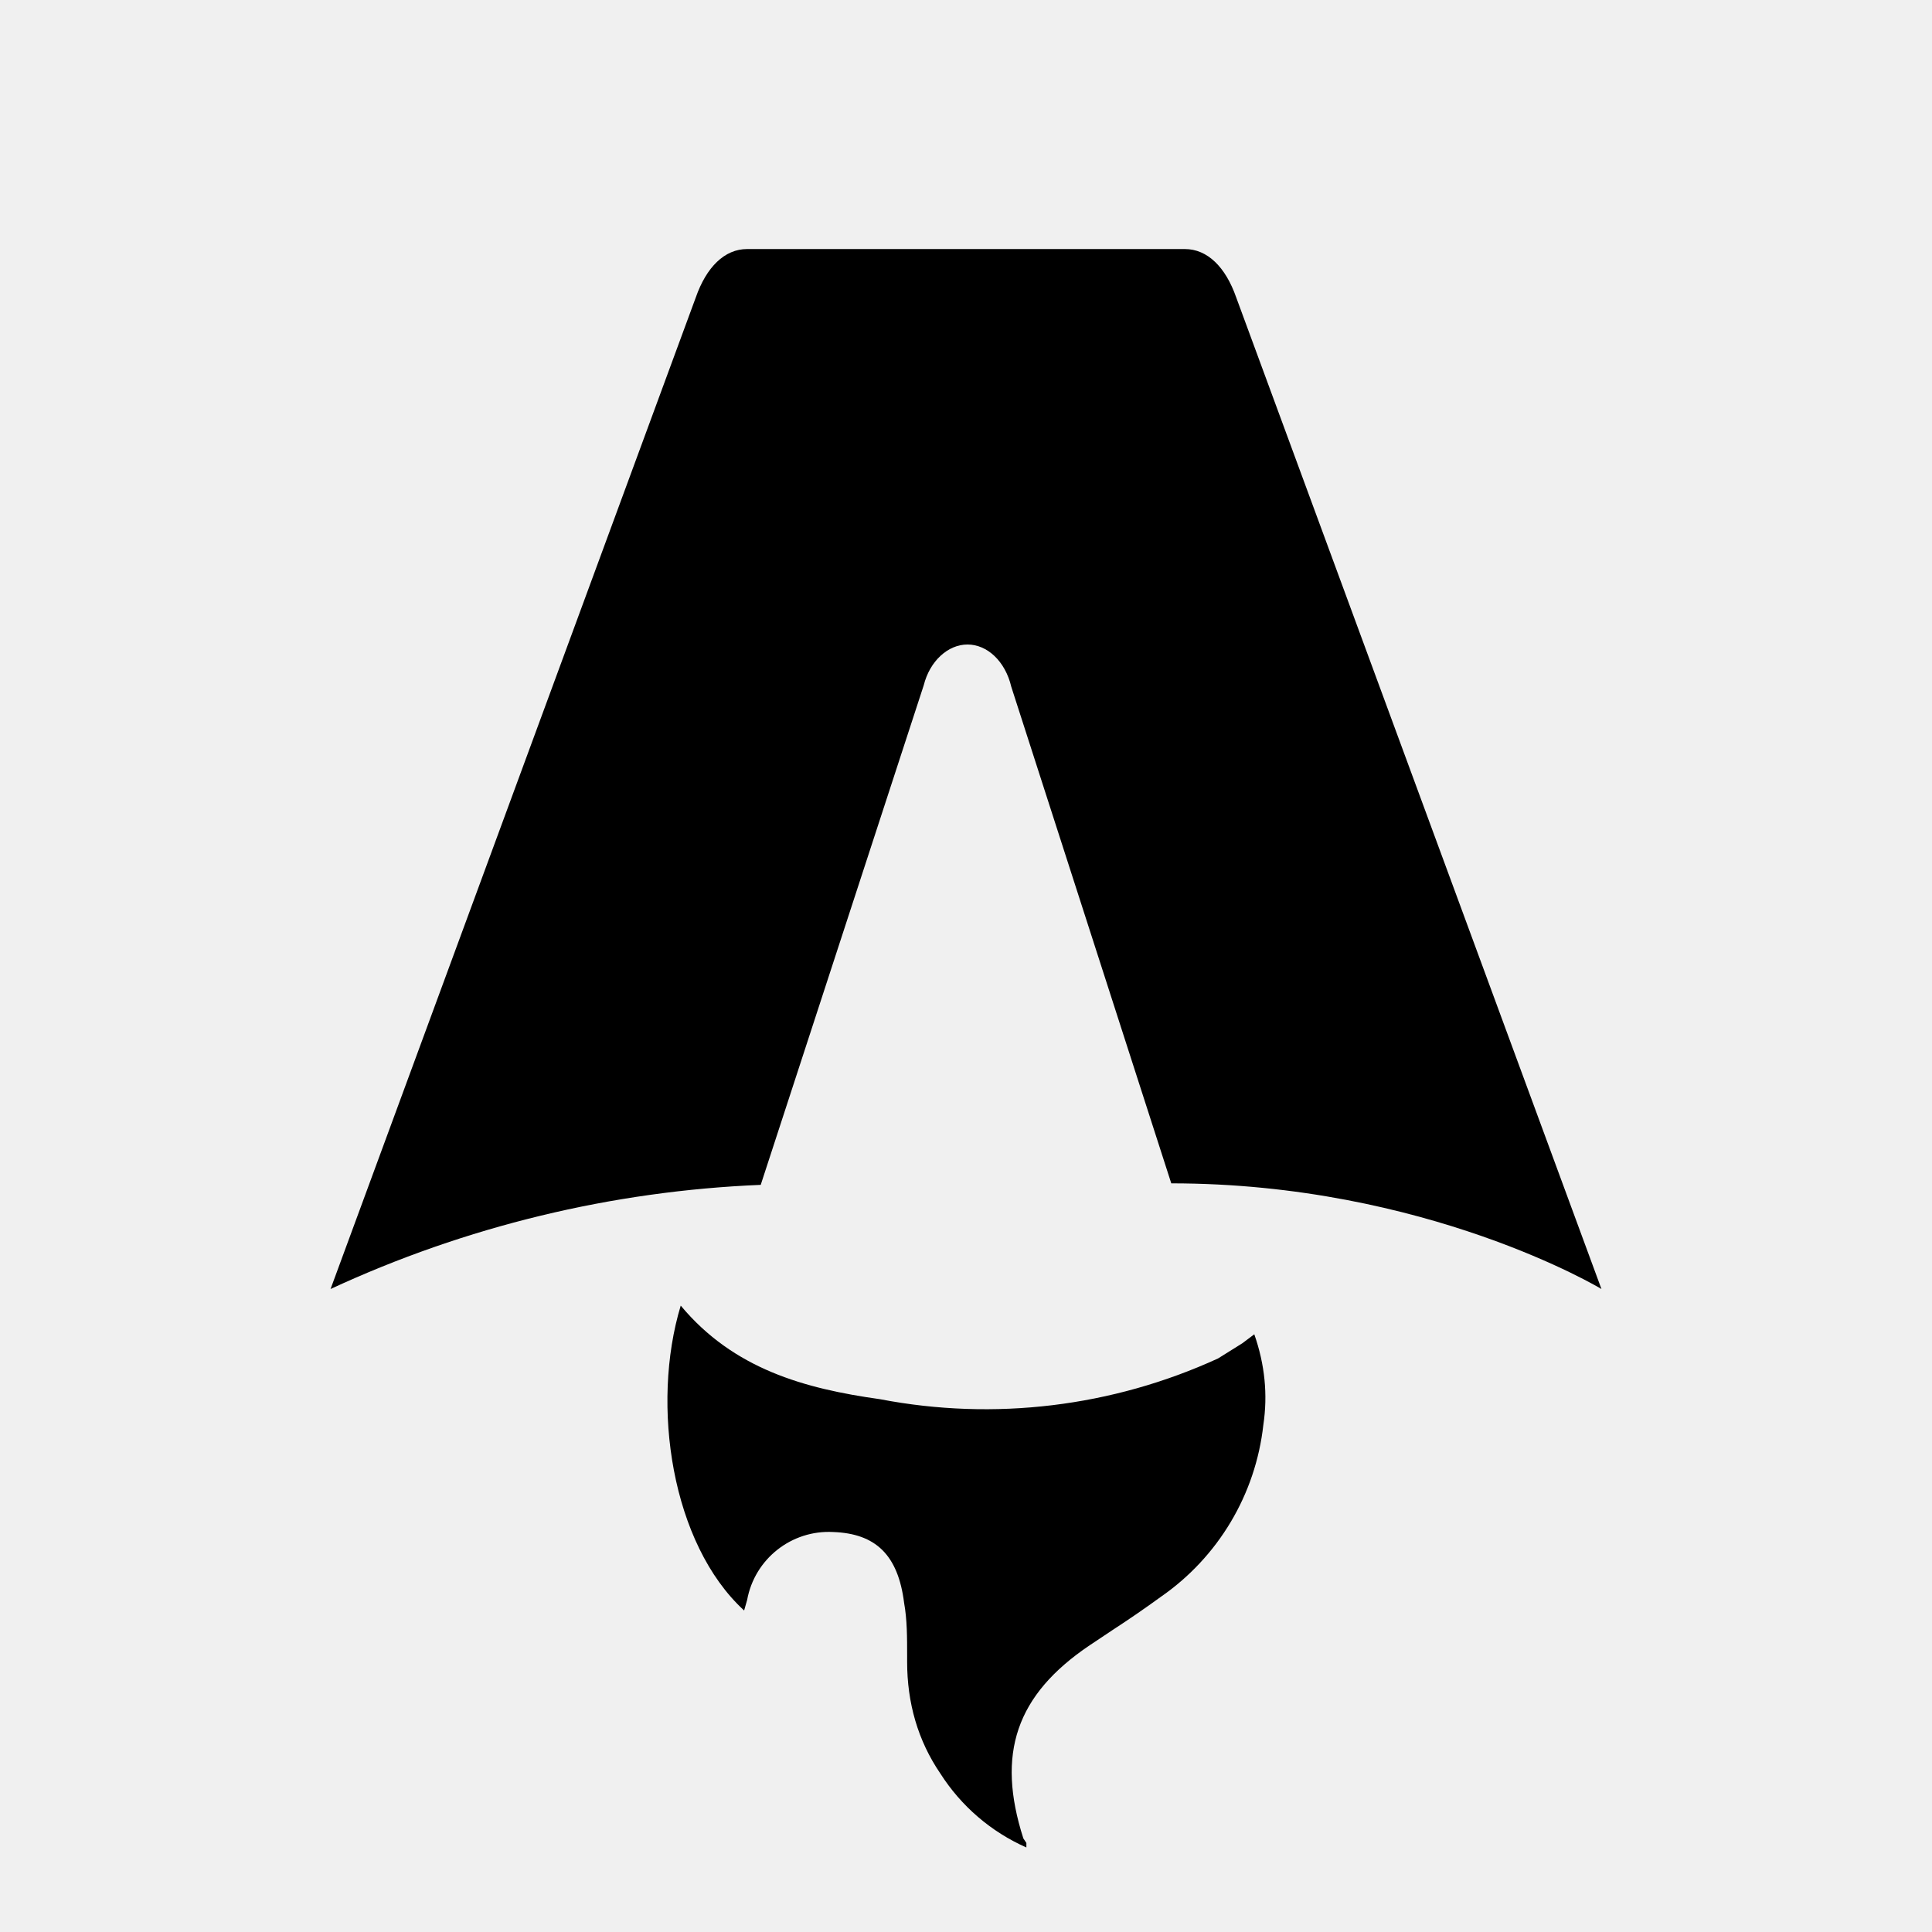
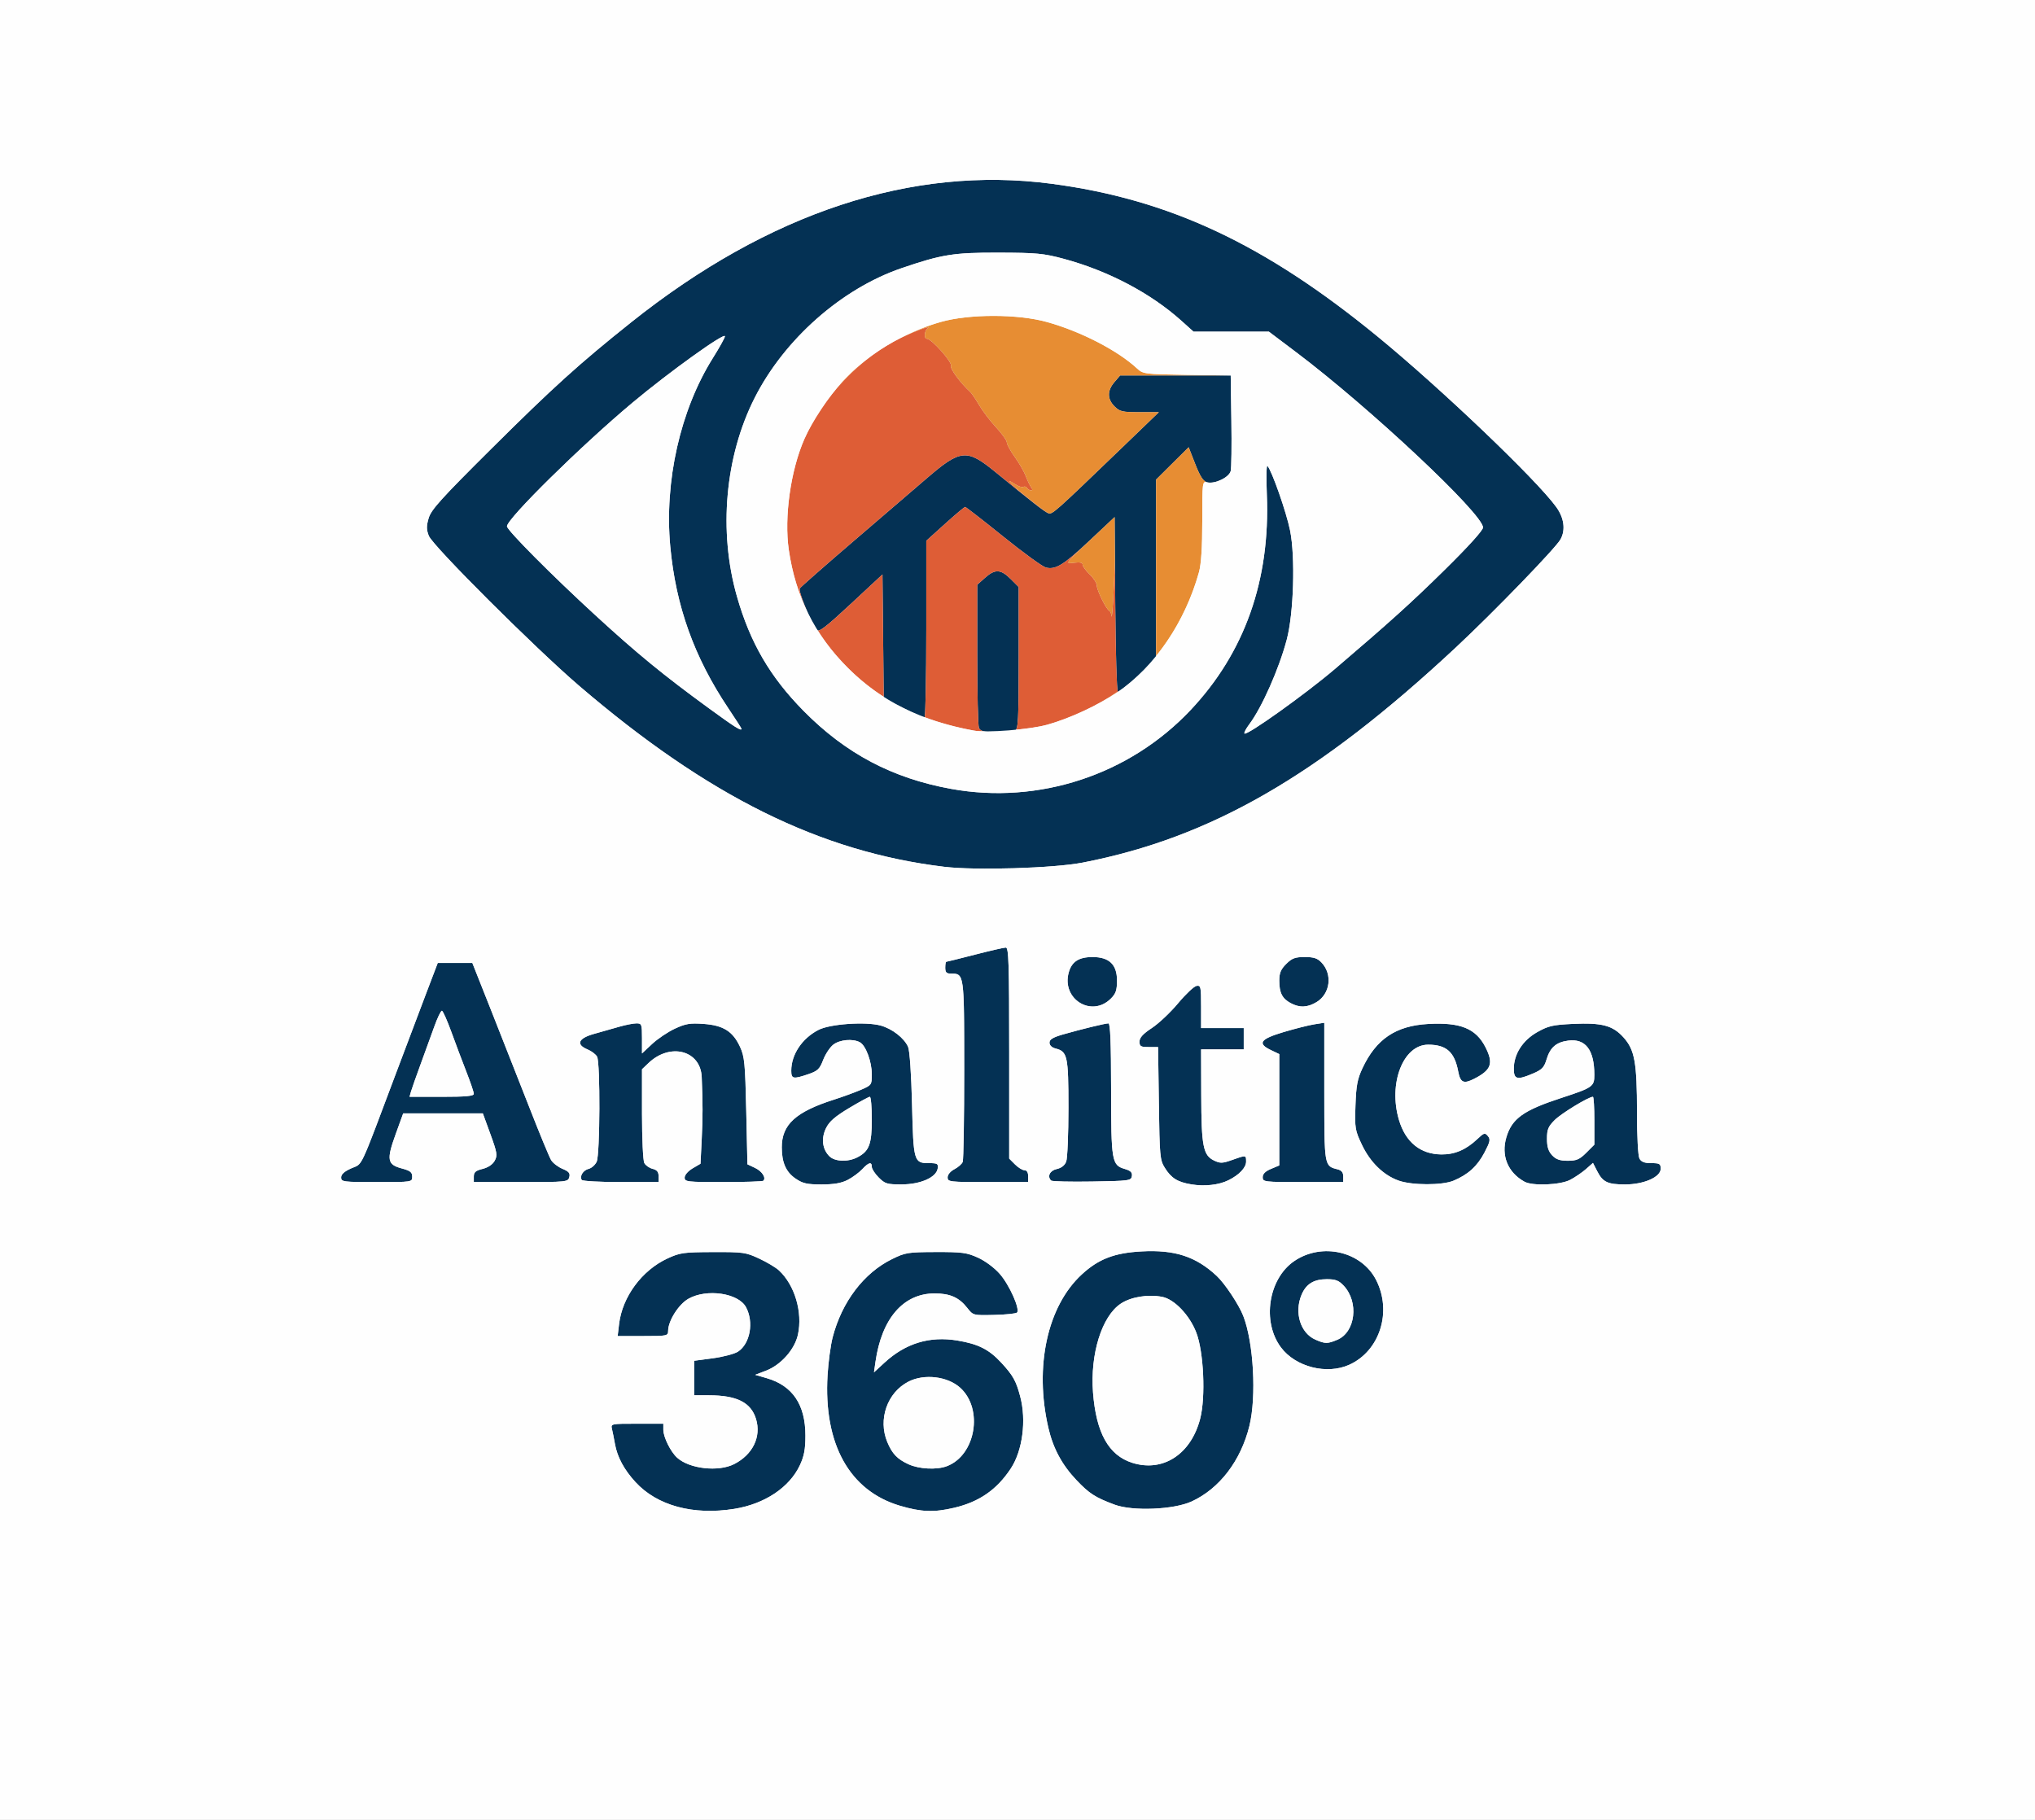
- <svg xmlns="http://www.w3.org/2000/svg" fill="none" viewBox="0 0 128 128">
-   <path d="M50.4 78.5a75.1 75.1 0 0 0-28.5 6.9l24.2-65.7c.7-2 1.9-3.2 3.4-3.2h29c1.5 0 2.7 1.2 3.4 3.2l24.2 65.7s-11.6-7-28.5-7L67 45.5c-.4-1.7-1.6-2.8-2.9-2.8-1.3 0-2.5 1.1-2.9 2.7L50.4 78.5Zm-1.1 28.2Zm-4.2-20.2c-2 6.6-.6 15.8 4.2 20.2a17.5 17.5 0 0 1 .2-.7 5.5 5.5 0 0 1 5.7-4.5c2.8.1 4.3 1.5 4.7 4.7.2 1.1.2 2.3.2 3.5v.4c0 2.7.7 5.2 2.2 7.4a13 13 0 0 0 5.7 4.9v-.3l-.2-.3c-1.8-5.6-.5-9.5 4.4-12.8l1.5-1a73 73 0 0 0 3.2-2.2 16 16 0 0 0 6.8-11.4c.3-2 .1-4-.6-6l-.8.6-1.6 1a37 37 0 0 1-22.4 2.7c-5-.7-9.7-2-13.2-6.2Z" />
-   <style>
-         path { fill: #000; }
-         @media (prefers-color-scheme: dark) {
-             path { fill: #FFF; }
-         }
-     </style>
+ <svg xmlns="http://www.w3.org/2000/svg" width="859" height="768" viewBox="0 0 859 768">
+   <g>
+     <path d="M 457.00 364.14 C444.79,366.51 411.77,367.51 398.50,365.90 C346.13,359.56 298.90,336.14 244.50,289.54 C225.98,273.67 182.70,230.50 181.01,226.20 C179.97,223.55 179.96,222.07 180.95,218.70 C181.98,215.18 186.26,210.44 207.34,189.49 C233.48,163.50 244.55,153.49 266.50,135.99 C324.48,89.79 384.93,69.84 443.66,77.54 C493.51,84.08 533.96,103.04 581.80,142.31 C608.51,164.24 648.49,202.41 656.89,214.00 C660.25,218.65 660.92,223.71 658.70,227.71 C656.63,231.43 630.39,258.53 614.52,273.33 C556.45,327.49 511.13,353.62 457.00,364.14 ZM 401.50 333.02 C438.53,339.72 476.81,327.10 502.60,299.70 C525.42,275.45 536.22,244.92 534.75,208.79 C534.46,201.66 534.57,196.20 535.00,196.66 C536.86,198.68 543.01,216.23 544.56,223.94 C546.81,235.13 546.09,258.94 543.16,270.00 C539.90,282.33 532.66,298.67 527.29,305.82 C525.92,307.64 525.03,309.37 525.32,309.65 C526.31,310.65 551.18,292.89 563.50,282.38 C586.56,262.70 595.63,254.52 609.75,240.62 C619.74,230.79 626.00,223.88 626.00,222.68 C626.00,216.96 578.29,172.19 547.21,148.75 L 535.60 140.00 L 503.79 140.00 L 498.75 135.47 C485.72,123.75 467.84,114.33 449.00,109.25 C440.51,106.97 437.58,106.69 421.50,106.65 C402.55,106.60 397.53,107.40 380.53,113.22 C355.24,121.87 331.06,143.23 318.53,168.00 C306.03,192.70 303.22,224.28 311.07,251.77 C316.65,271.33 325.05,285.74 339.22,300.11 C356.97,318.11 376.71,328.54 401.50,333.02 ZM 503.00 633.83 C495.47,637.30 478.14,638.01 470.50,635.18 C462.32,632.14 459.74,630.47 454.34,624.76 C448.26,618.34 444.52,611.36 442.53,602.76 C436.54,576.87 442.09,551.39 456.63,537.99 C463.70,531.47 470.36,528.90 481.84,528.27 C495.89,527.49 504.83,530.41 513.62,538.64 C517.05,541.85 522.97,550.77 524.80,555.50 C529.17,566.73 530.43,589.54 527.39,601.94 C523.76,616.66 514.78,628.41 503.00,633.83 ZM 391.00 265.64 C391.00,286.19 390.66,303.00 390.25,303.00 C389.84,303.00 385.79,301.15 381.27,298.89 L 373.03 294.79 L 372.77 268.64 L 372.50 242.50 L 359.16 254.91 C348.61,264.73 345.61,267.03 344.83,265.91 C341.83,261.63 336.85,249.48 337.63,248.36 C338.11,247.67 348.38,238.65 360.45,228.30 C372.53,217.96 386.25,206.18 390.95,202.12 C405.48,189.58 408.04,189.33 420.16,199.25 C435.69,211.97 440.91,216.03 442.48,216.63 C444.17,217.28 444.90,216.63 473.83,188.77 L 489.17 174.00 L 481.04 174.00 C473.74,174.00 472.66,173.75 470.45,171.55 C467.35,168.44 467.33,164.89 470.41,161.31 L 472.82 158.50 L 519.50 158.50 L 519.78 177.50 C519.94,187.95 519.81,197.54 519.50,198.82 C518.83,201.54 512.81,204.42 509.52,203.60 C507.92,203.19 506.59,201.15 504.54,195.93 L 501.75 188.80 L 494.87 195.63 L 488.00 202.45 L 487.98 239.97 L 487.97 277.50 L 485.23 280.51 C481.52,284.60 472.92,292.00 471.87,292.00 C471.41,292.00 470.91,275.41 470.76,255.14 L 470.50 218.27 L 460.04 228.10 C448.93,238.54 445.58,240.61 441.48,239.58 C440.07,239.23 431.95,233.33 423.44,226.47 C414.93,219.61 407.71,214.00 407.40,214.00 C407.08,214.00 403.26,217.21 398.91,221.14 L 391.00 228.28 ZM 402.78 636.49 C394.25,638.50 388.88,638.30 379.90,635.64 C358.55,629.32 347.59,609.57 349.32,580.54 C349.65,575.02 350.62,567.80 351.48,564.50 C355.37,549.56 364.61,537.38 376.50,531.53 C382.16,528.74 383.21,528.57 395.00,528.53 C406.08,528.50 408.10,528.77 412.79,530.89 C415.85,532.27 419.73,535.15 422.00,537.74 C426.07,542.36 430.69,552.72 429.29,554.09 C428.86,554.52 424.51,554.97 419.64,555.08 C410.78,555.29 410.78,555.29 408.30,552.13 C404.84,547.70 401.01,546.00 394.51,546.00 C381.31,546.00 372.15,556.61 369.55,574.91 L 368.92 579.32 L 373.36 575.23 C382.24,567.05 392.41,563.95 404.05,565.87 C412.96,567.34 417.47,569.62 422.68,575.27 C427.62,580.63 428.88,582.88 430.63,589.45 C433.33,599.57 431.65,612.40 426.64,619.97 C420.74,628.88 413.35,634.00 402.78,636.49 ZM 299.09 298.88 C310.26,307.02 313.00,308.75 313.00,307.65 C313.00,307.46 310.49,303.55 307.41,298.96 C293.01,277.44 285.26,255.84 282.93,230.70 C280.37,203.14 287.16,173.09 300.89,151.17 C303.70,146.69 306.00,142.55 306.00,141.97 C306.00,140.13 282.51,157.00 267.00,169.97 C245.34,188.10 214.00,218.96 214.00,222.18 C214.00,223.81 233.04,242.96 251.50,259.89 C268.97,275.92 280.09,285.03 299.09,298.88 ZM 310.00 636.94 C292.64,639.73 277.45,635.63 268.28,625.69 C263.43,620.42 260.55,615.07 259.57,609.50 C259.18,607.30 258.62,604.49 258.32,603.25 C257.79,601.02 257.88,601.00 268.89,601.00 L 280.00 601.00 L 280.00 603.54 C280.00,606.64 283.06,612.84 285.83,615.35 C291.05,620.07 303.27,621.43 309.91,618.04 C317.74,614.05 321.38,606.56 319.15,599.09 C317.03,592.03 311.08,589.02 299.25,589.01 L 293.00 589.00 L 293.00 574.43 L 300.95 573.37 C305.32,572.78 310.08,571.52 311.53,570.57 C316.64,567.22 318.28,558.13 314.90,551.82 C311.70,545.84 298.29,543.88 290.57,548.27 C286.46,550.61 282.08,557.52 282.03,561.75 C282.00,563.94 281.72,564.00 271.36,564.00 L 260.72 564.00 L 261.32 558.92 C262.69,547.42 270.97,536.21 281.80,531.22 C287.04,528.80 288.59,528.59 301.00,528.55 C313.75,528.50 314.83,528.66 320.50,531.31 C323.80,532.85 327.55,535.10 328.84,536.31 C335.49,542.52 338.86,553.91 336.83,563.36 C335.49,569.62 329.65,576.21 323.30,578.63 L 318.76 580.36 L 323.63 581.77 C334.56,584.93 339.98,592.97 339.98,606.00 C339.98,611.76 339.44,614.66 337.65,618.50 C333.26,627.90 322.79,634.88 310.00,636.94 ZM 174.00 496.71 C174.00,499.00 173.97,499.00 159.00,499.00 C144.79,499.00 144.00,498.90 144.00,497.05 C144.00,495.70 145.36,494.49 148.35,493.17 C149.27,492.76 149.96,492.57 150.57,492.24 C153.20,490.81 154.45,486.85 167.37,452.50 C171.51,441.50 177.11,426.65 179.83,419.50 L 184.78 406.50 L 199.38 406.50 L 207.51 427.00 C211.98,438.27 219.16,456.50 223.46,467.50 C227.75,478.50 231.89,488.51 232.65,489.74 C233.42,490.98 235.57,492.63 237.45,493.41 C240.15,494.54 240.74,495.27 240.31,496.92 C239.78,498.94 239.18,499.00 219.88,499.00 L 200.00 499.00 L 200.00 496.68 C200.00,494.83 200.76,494.16 203.72,493.43 C206.04,492.85 207.95,491.56 208.81,490.00 C210.04,487.76 209.86,486.61 207.00,478.75 L 203.81 470.00 L 170.19 470.00 L 167.04 478.71 C163.11,489.57 163.45,491.59 169.52,493.22 C173.18,494.19 174.00,494.84 174.00,496.71 ZM 278.00 496.52 L 278.00 499.00 L 262.06 499.00 C253.29,499.00 245.87,498.59 245.56,498.09 C244.57,496.50 246.14,494.00 248.48,493.41 C249.73,493.10 251.26,491.73 251.87,490.38 C253.28,487.30 253.42,448.65 252.04,446.07 C251.51,445.08 249.71,443.71 248.04,443.02 C242.97,440.92 244.04,438.32 250.75,436.44 C253.91,435.55 258.72,434.19 261.43,433.41 C264.14,432.63 267.41,432.00 268.68,432.00 C270.86,432.00 271.00,432.38 271.00,438.35 L 271.00 444.69 L 275.25 440.71 C277.59,438.52 281.91,435.61 284.87,434.24 C289.42,432.12 291.25,431.82 297.01,432.23 C305.32,432.83 309.35,435.36 312.38,441.91 C314.28,446.03 314.55,448.80 315.00,469.00 L 315.50 491.50 L 318.68 493.00 C321.67,494.41 323.48,497.19 322.22,498.44 C321.92,498.75 314.32,499.00 305.33,499.00 C289.95,499.00 289.00,498.89 289.00,497.10 C289.00,496.00 290.42,494.36 292.34,493.22 L 295.69 491.25 L 296.20 480.88 C296.67,471.12 296.67,466.30 296.20,454.67 C295.74,443.41 282.90,440.02 273.75,448.75 L 271.00 451.37 L 271.00 470.25 C271.00,480.64 271.44,489.95 271.97,490.95 C272.51,491.95 274.08,493.06 275.47,493.40 C277.33,493.87 278.00,494.70 278.00,496.52 ZM 477.89 617.49 C490.86,621.63 502.76,613.91 506.62,598.84 C508.96,589.72 508.11,570.75 504.99,562.59 C502.17,555.19 495.70,548.41 490.53,547.44 C484.49,546.31 477.39,547.47 473.11,550.31 C465.11,555.60 460.13,571.54 461.38,587.84 C462.69,604.85 467.96,614.32 477.89,617.49 ZM 662.79 498.06 C658.60,500.25 646.92,500.72 643.50,498.84 C636.44,494.94 633.54,487.80 635.87,480.04 C638.23,472.17 643.08,468.70 659.00,463.50 C672.33,459.15 673.00,458.68 672.99,453.72 C672.98,443.17 669.24,438.30 661.90,439.29 C656.86,439.96 654.32,442.19 652.80,447.28 C651.81,450.57 650.87,451.56 647.22,453.12 C640.40,456.04 639.00,455.71 639.00,451.16 C639.00,445.00 642.72,439.18 648.88,435.70 C653.53,433.07 655.46,432.63 663.86,432.23 C676.14,431.65 680.74,432.86 685.28,437.89 C690.04,443.16 691.00,448.48 691.00,469.61 C691.00,479.78 691.43,487.94 692.04,489.07 C692.79,490.48 694.14,491.00 697.04,491.00 C700.55,491.00 701.00,491.27 701.00,493.39 C701.00,496.88 693.90,500.00 685.95,500.00 C678.62,500.00 676.57,499.03 674.21,494.43 L 672.41 490.91 L 669.46 493.52 C667.83,494.95 664.83,496.99 662.79,498.06 ZM 357.79 498.10 C355.14,499.46 351.99,500.00 346.77,500.00 C340.66,500.00 338.87,499.60 335.84,497.54 C331.77,494.77 330.00,490.77 330.00,484.30 C330.00,474.71 335.89,469.34 352.04,464.19 C355.63,463.05 360.70,461.20 363.29,460.09 C367.91,458.11 368.00,457.98 368.00,453.56 C368.00,448.15 365.46,441.32 362.95,439.97 C359.93,438.36 354.44,438.87 351.71,441.01 C350.31,442.12 348.40,445.02 347.46,447.46 C345.99,451.31 345.17,452.09 341.21,453.45 C334.79,455.63 334.00,455.47 334.00,451.97 C334.00,445.15 338.57,438.31 345.50,434.75 C350.40,432.24 365.35,431.19 371.70,432.91 C376.57,434.23 381.67,438.19 383.31,441.91 C383.99,443.44 384.67,453.31 384.98,466.10 C385.57,490.38 385.74,491.00 392.19,491.00 C395.70,491.00 396.10,491.25 395.82,493.22 C395.28,497.00 388.63,499.96 380.67,499.98 C374.45,500.00 373.59,499.74 370.92,497.08 C369.32,495.47 368.00,493.44 368.00,492.58 C368.00,490.30 366.69,490.63 363.92,493.60 C362.59,495.03 359.83,497.05 357.79,498.10 ZM 434.00 496.50 L 434.00 499.00 L 417.00 499.00 C400.74,499.00 400.00,498.91 400.00,497.03 C400.00,495.86 401.18,494.44 402.88,493.56 C404.46,492.74 406.04,491.35 406.38,490.46 C406.72,489.56 407.00,472.03 407.00,451.49 L 407.00 451.11 C407.00,419.44 407.00,412.78 404.28,411.37 C403.56,411.00 402.64,411.00 401.48,411.00 L 401.43 411.00 C399.50,411.00 399.00,410.48 399.00,408.50 C399.00,407.12 399.19,406.00 399.43,406.00 C399.67,406.00 405.10,404.65 411.50,403.00 C417.90,401.35 423.78,400.00 424.57,400.00 C425.79,400.00 426.00,406.55 426.00,444.55 L 426.00 489.09 L 428.45 491.55 C429.80,492.90 431.60,494.00 432.45,494.00 C433.44,494.00 434.00,494.91 434.00,496.50 ZM 569.58 576.10 C560.08,580.42 546.89,577.07 540.69,568.77 C532.60,557.93 535.39,539.79 546.31,532.35 C558.01,524.37 574.70,528.22 580.88,540.33 C587.70,553.68 582.47,570.25 569.58,576.10 ZM 613.56 498.41 C608.77,500.41 596.06,500.40 590.39,498.38 C584.02,496.12 578.44,490.70 574.93,483.36 C571.98,477.17 571.84,476.34 572.16,466.67 C572.45,458.27 572.96,455.54 575.10,450.95 C580.89,438.60 589.19,433.02 602.88,432.25 C616.45,431.49 622.99,434.15 627.03,442.05 C630.53,448.93 629.52,451.72 622.16,455.45 C617.82,457.65 616.41,457.00 615.54,452.36 C613.99,444.08 610.55,441.00 602.84,441.00 C592.29,441.00 585.95,457.36 590.52,472.77 C593.32,482.18 599.57,487.25 608.47,487.33 C614.09,487.38 618.85,485.34 623.59,480.85 C626.41,478.17 626.80,478.06 628.05,479.56 C629.22,480.97 629.02,481.94 626.60,486.56 C623.60,492.29 619.68,495.85 613.56,498.41 ZM 518.50 498.24 C514.46,500.23 508.48,500.90 502.90,499.97 C497.05,499.00 494.43,497.37 491.69,493.00 C489.62,489.70 489.48,488.16 489.17,465.75 L 488.84 442.00 L 484.92 442.00 C481.50,442.00 481.00,441.71 481.00,439.70 C481.00,438.04 482.44,436.45 486.23,433.95 C489.11,432.05 494.09,427.35 497.30,423.50 C500.51,419.65 504.00,416.36 505.07,416.18 C506.86,415.88 507.00,416.52 507.00,424.93 L 507.00 434.00 L 525.00 434.00 L 525.00 443.00 L 507.00 443.00 L 507.06 462.25 C507.12,483.89 507.87,487.69 512.47,489.90 C515.07,491.14 516.00,491.12 520.10,489.66 L 520.16 489.64 C523.78,488.35 525.16,487.86 525.68,488.33 C526.00,488.61 526.00,489.26 526.00,490.30 L 526.00 490.33 C526.00,492.90 523.08,495.99 518.50,498.24 ZM 567.00 496.61 L 567.00 499.00 L 550.00 499.00 C533.53,499.00 533.00,498.94 533.00,496.95 C533.00,495.55 534.11,494.43 536.50,493.44 L 540.00 491.97 L 540.00 444.97 L 536.50 443.30 C530.62,440.49 531.90,438.64 541.75,435.70 C546.56,434.26 552.41,432.78 554.75,432.41 L 559.00 431.74 L 559.00 461.07 C559.00,485.22 559.00,490.64 561.57,492.50 C562.33,493.05 563.31,493.29 564.57,493.61 C566.30,494.04 567.00,494.91 567.00,496.61 ZM 477.79 496.47 C477.51,498.40 476.72,498.51 460.94,498.77 C451.83,498.92 444.07,498.74 443.69,498.36 C441.94,496.60 443.14,494.13 446.06,493.49 C448.04,493.05 449.45,491.94 450.06,490.34 C450.58,488.98 451.00,478.77 451.00,467.66 C451.00,445.75 450.59,443.87 445.52,442.60 C443.98,442.21 443.00,441.25 443.00,440.14 C443.00,438.78 444.46,437.90 448.75,436.66 C456.40,434.47 466.52,432.00 467.89,432.00 C468.67,432.00 469.00,440.16 469.01,459.75 C469.03,490.36 469.28,491.84 474.81,493.47 C477.29,494.20 478.01,494.93 477.79,496.47 ZM 383.50 618.12 C387.97,620.17 395.42,620.55 399.68,618.93 C411.83,614.33 415.18,594.85 405.37,585.87 C400.06,581.01 390.17,579.81 383.50,583.22 C374.52,587.82 370.54,599.16 374.54,608.75 C376.61,613.70 378.74,615.93 383.50,618.12 ZM 428.42 308.39 C427.55,308.73 423.93,309.00 420.39,309.00 C415.18,309.00 413.80,308.66 413.22,307.25 C412.82,306.29 412.50,292.30 412.50,276.17 L 412.50 246.84 L 415.77 243.92 C420.01,240.13 422.44,240.24 426.60,244.40 L 430.00 247.80 L 430.00 277.79 C430.00,304.22 429.81,307.86 428.42,308.39 ZM 173.50 460.75 L 172.87 463.00 L 186.43 463.00 C196.75,463.00 200.00,462.70 200.00,461.73 C200.00,461.03 198.59,456.86 196.87,452.48 C195.15,448.09 192.31,440.53 190.55,435.69 C188.79,430.84 186.99,426.79 186.55,426.69 C186.12,426.58 184.64,429.65 183.27,433.50 C181.90,437.35 179.28,444.55 177.46,449.50 C175.64,454.45 173.86,459.51 173.50,460.75 ZM 555.27 565.52 C559.38,567.31 560.32,567.31 564.47,565.58 C572.17,562.36 573.69,549.68 567.20,542.75 C565.12,540.52 563.75,540.00 560.04,540.00 C554.56,540.00 551.31,542.02 549.39,546.60 C546.25,554.13 548.93,562.76 555.27,565.52 ZM 655.17 487.69 C656.81,489.43 658.44,490.00 661.77,490.00 C665.47,490.00 666.76,489.44 669.60,486.60 L 673.00 483.20 L 673.00 473.10 C673.00,467.55 672.73,463.00 672.39,463.00 C670.57,463.00 659.11,469.97 656.29,472.78 C653.51,475.55 653.00,476.79 653.00,480.72 C653.00,484.12 653.59,485.99 655.17,487.69 ZM 350.10 488.10 C352.39,490.39 357.94,490.60 361.90,488.55 C366.89,485.97 368.00,483.06 368.00,472.54 C368.00,467.29 367.63,463.00 367.17,463.00 C366.72,463.00 362.78,465.14 358.42,467.75 C352.45,471.33 350.05,473.42 348.67,476.25 C346.56,480.56 347.11,485.11 350.10,488.10 ZM 468.90 421.55 C460.78,429.67 448.02,421.76 451.12,410.53 C452.38,405.95 455.39,404.00 461.17,404.00 C468.20,404.00 471.50,407.16 471.50,413.89 C471.50,418.01 471.02,419.44 468.90,421.55 ZM 555.77 423.00 C551.92,425.35 548.54,425.48 544.78,423.44 C541.23,421.52 540.00,419.08 540.00,413.99 C540.00,410.74 540.63,409.21 542.92,406.92 C545.36,404.49 546.66,404.00 550.75,404.00 C554.61,404.00 556.12,404.50 557.87,406.36 C562.54,411.34 561.52,419.49 555.77,423.00 Z" fill="rgb(4,49,84)" />
+     <path d="M 340.80 258.26 C336.93,250.28 334.35,241.62 332.96,232.12 C330.94,218.33 333.74,198.48 339.56,185.28 C347.48,167.31 363.51,150.58 380.50,142.52 C387.51,139.20 393.38,137.15 391.50,138.68 C390.14,139.79 389.97,143.00 391.27,143.00 C393.21,143.00 401.99,152.85 401.41,154.37 C400.94,155.61 405.36,161.62 409.59,165.50 C410.19,166.05 411.86,168.52 413.31,171.00 C414.75,173.48 417.97,177.71 420.47,180.40 C422.96,183.10 425.00,185.96 425.00,186.77 C425.00,187.57 426.50,190.32 428.33,192.87 C430.16,195.41 432.26,199.07 433.00,201.00 C433.73,202.93 434.76,205.06 435.29,205.75 C435.91,206.56 435.87,207.00 435.18,207.00 C434.60,207.00 433.84,206.54 433.49,205.98 C433.14,205.42 432.46,205.22 431.96,205.53 C431.46,205.83 429.92,205.34 428.53,204.43 C423.63,201.22 426.09,203.86 434.09,210.39 C437.56,213.23 440.84,215.66 442.39,216.60 C440.73,215.89 435.43,211.75 420.16,199.25 C408.04,189.33 405.48,189.58 390.95,202.12 C386.25,206.18 372.53,217.96 360.45,228.30 C348.38,238.65 338.11,247.67 337.63,248.36 C337.16,249.03 338.78,253.71 340.80,258.26 ZM 391.00 265.64 L 391.00 228.28 L 398.91 221.14 C403.26,217.21 407.08,214.00 407.40,214.00 C407.71,214.00 414.93,219.61 423.44,226.47 C431.95,233.33 440.07,239.23 441.48,239.58 C445.58,240.61 448.93,238.54 460.04,228.10 L 465.98 222.52 L 460.00 228.15 C449.52,238.01 449.51,238.04 453.25,237.56 C455.86,237.24 457.00,237.48 457.00,238.36 C457.00,239.06 458.35,240.92 460.00,242.50 C461.65,244.08 463.00,246.21 463.00,247.24 C463.00,249.22 466.99,257.27 468.25,257.83 C468.66,258.02 469.07,258.92 469.15,259.83 C469.42,263.03 470.28,247.78 470.63,236.49 L 470.76 255.14 C470.90,274.74 471.37,290.89 471.82,291.95 C462.98,298.02 452.40,303.05 442.00,305.95 C438.96,306.80 434.00,307.55 428.85,308.05 C429.85,306.72 430.00,301.17 430.00,277.79 L 430.00 247.80 L 426.60 244.40 C422.44,240.24 420.01,240.13 415.77,243.92 L 412.50 246.84 L 412.50 276.17 C412.50,292.30 412.82,306.29 413.22,307.25 C413.54,308.03 414.11,308.48 415.44,308.73 C413.60,308.71 412.06,308.60 411.00,308.40 C403.53,307.02 396.67,305.16 390.33,302.78 C390.71,300.72 391.00,284.81 391.00,265.64 ZM 373.03 294.16 C367.61,290.69 362.61,286.65 357.94,281.99 C352.94,277.01 348.70,271.75 345.18,266.15 C346.37,266.43 349.78,263.64 359.16,254.91 L 372.50 242.50 L 372.77 268.64 ZM 485.14 280.61 C485.17,280.58 485.20,280.55 485.23,280.51 L 487.97 277.50 L 487.98 239.97 L 488.00 202.45 L 488.00 277.77 ZM 454.24 207.56 C458.66,203.36 464.92,197.35 473.83,188.77 C464.90,197.37 458.65,203.38 454.24,207.56 Z" fill="rgb(222,93,54)" />
+     <path d="M 454.24 207.56 C444.36,216.91 443.65,217.08 442.48,216.63 C442.45,216.62 442.42,216.61 442.39,216.60 C440.84,215.66 437.56,213.23 434.09,210.39 C426.09,203.86 423.63,201.22 428.53,204.43 C429.92,205.34 431.46,205.83 431.96,205.53 C432.46,205.22 433.14,205.42 433.49,205.98 C433.84,206.54 434.60,207.00 435.18,207.00 C435.87,207.00 435.91,206.56 435.29,205.75 C434.76,205.06 433.73,202.93 433.00,201.00 C432.26,199.07 430.16,195.41 428.33,192.87 C426.50,190.32 425.00,187.57 425.00,186.77 C425.00,185.96 422.96,183.10 420.47,180.40 C417.97,177.71 414.75,173.48 413.31,171.00 C411.86,168.52 410.19,166.05 409.59,165.50 C405.36,161.62 400.94,155.61 401.41,154.37 C401.99,152.85 393.21,143.00 391.27,143.00 C389.97,143.00 390.14,139.79 391.50,138.68 C393.38,137.15 387.51,139.20 380.50,142.52 C380.26,142.64 380.02,142.75 379.78,142.87 C385.35,139.96 391.21,137.58 397.07,135.92 C409.12,132.49 429.65,132.50 442.00,135.95 C456.24,139.92 471.83,147.97 480.03,155.60 C482.47,157.87 483.21,157.96 501.03,158.23 L 519.50 158.50 L 472.82 158.50 L 470.41 161.31 C467.33,164.89 467.35,168.44 470.45,171.55 C472.66,173.75 473.74,174.00 481.04,174.00 L 489.17 174.00 L 473.83 188.77 C464.92,197.35 458.66,203.36 454.24,207.56 ZM 488.00 276.94 L 488.00 202.45 L 494.87 195.63 L 501.75 188.80 L 504.54 195.93 C506.59,201.15 507.92,203.19 509.52,203.60 C507.53,203.10 507.50,203.52 507.50,219.79 C507.50,230.99 507.04,238.15 506.11,241.50 C502.44,254.69 496.10,266.95 488.00,276.94 ZM 470.50 218.27 L 470.63 236.49 C470.28,247.78 469.42,263.03 469.15,259.83 C469.07,258.92 468.66,258.02 468.25,257.83 C466.99,257.27 463.00,249.22 463.00,247.24 C463.00,246.21 461.65,244.08 460.00,242.50 C458.35,240.92 457.00,239.06 457.00,238.36 C457.00,237.48 455.86,237.24 453.25,237.56 C449.51,238.04 449.52,238.01 460.00,228.15 L 465.98 222.52 L 465.98 222.52 ZM 367.40 150.56 C361.59,154.96 356.16,160.25 351.44,166.07 C352.81,164.30 354.17,162.65 355.47,161.21 C358.90,157.42 362.95,153.83 367.40,150.56 ZM 463.38 297.14 C466.32,295.52 469.15,293.78 471.82,291.95 C471.84,291.98 471.86,292.00 471.87,292.00 C471.90,292.00 471.95,291.99 471.99,291.98 C471.87,292.06 471.74,292.15 471.62,292.24 C469.24,293.86 466.42,295.53 463.38,297.14 ZM 515.74 202.41 C513.71,203.45 511.28,204.04 509.61,203.62 C511.32,204.01 513.73,203.43 515.74,202.41 Z" fill="rgb(231,141,51)" />
+     <path d="M 0.00 384.00 L 0.00 0.00 L 429.50 0.00 L 859.00 0.00 L 859.00 384.00 L 859.00 768.00 L 429.50 768.00 L 0.00 768.00 L 0.00 384.00 ZM 310.00 636.94 C322.79,634.88 333.26,627.90 337.65,618.50 C339.44,614.66 339.98,611.76 339.98,606.00 C339.98,592.97 334.56,584.93 323.63,581.77 L 318.76 580.36 L 323.30 578.63 C329.65,576.21 335.49,569.62 336.83,563.36 C338.86,553.91 335.49,542.52 328.84,536.31 C327.55,535.10 323.80,532.85 320.50,531.31 C314.83,528.66 313.75,528.50 301.00,528.55 C288.59,528.59 287.04,528.80 281.80,531.22 C270.97,536.21 262.69,547.42 261.32,558.92 L 260.72 564.00 L 271.36 564.00 C281.72,564.00 282.00,563.94 282.03,561.75 C282.08,557.52 286.46,550.61 290.57,548.27 C298.29,543.88 311.70,545.84 314.90,551.82 C318.28,558.13 316.64,567.22 311.53,570.57 C310.08,571.52 305.32,572.78 300.95,573.37 L 293.00 574.43 L 293.00 581.71 L 293.00 589.00 L 299.25 589.01 C311.08,589.02 317.03,592.03 319.15,599.09 C321.38,606.56 317.74,614.05 309.91,618.04 C303.27,621.43 291.05,620.07 285.83,615.35 C283.06,612.84 280.00,606.64 280.00,603.54 L 280.00 601.00 L 268.89 601.00 C257.88,601.00 257.79,601.02 258.32,603.25 C258.62,604.49 259.18,607.30 259.57,609.50 C260.55,615.07 263.43,620.42 268.28,625.69 C277.45,635.63 292.64,639.73 310.00,636.94 ZM 402.78 636.49 C413.35,634.00 420.74,628.88 426.64,619.97 C431.65,612.40 433.33,599.57 430.63,589.45 C428.88,582.88 427.62,580.63 422.68,575.27 C417.47,569.62 412.96,567.34 404.05,565.87 C392.41,563.95 382.24,567.05 373.36,575.23 L 368.92 579.32 L 369.55 574.91 C372.15,556.61 381.31,546.00 394.51,546.00 C401.01,546.00 404.84,547.70 408.30,552.13 C410.78,555.29 410.78,555.29 419.64,555.08 C424.51,554.97 428.86,554.52 429.29,554.09 C430.69,552.72 426.07,542.36 422.00,537.74 C419.73,535.15 415.85,532.27 412.79,530.89 C408.10,528.77 406.08,528.50 395.00,528.53 C383.21,528.57 382.16,528.74 376.50,531.53 C364.61,537.38 355.37,549.56 351.48,564.50 C350.62,567.80 349.65,575.02 349.32,580.54 C347.59,609.57 358.55,629.32 379.90,635.64 C388.88,638.30 394.25,638.50 402.78,636.49 ZM 503.00 633.83 C514.78,628.41 523.76,616.66 527.39,601.94 C530.43,589.54 529.17,566.73 524.80,555.50 C522.97,550.77 517.05,541.85 513.62,538.64 C504.83,530.41 495.89,527.49 481.84,528.27 C470.36,528.90 463.70,531.47 456.63,537.99 C442.09,551.39 436.54,576.87 442.53,602.76 C444.52,611.36 448.26,618.34 454.34,624.76 C459.74,630.47 462.32,632.14 470.50,635.18 C478.14,638.01 495.47,637.30 503.00,633.83 ZM 569.58 576.10 C582.47,570.25 587.70,553.68 580.88,540.33 C574.70,528.22 558.01,524.37 546.31,532.35 C535.39,539.79 532.60,557.93 540.69,568.77 C546.89,577.07 560.08,580.42 569.58,576.10 ZM 518.50 498.24 C523.08,495.99 526.00,492.90 526.00,490.33 C526.00,487.55 526.02,487.56 520.10,489.66 C516.00,491.12 515.07,491.14 512.47,489.90 C507.87,487.69 507.12,483.89 507.06,462.25 L 507.00 443.00 L 516.00 443.00 L 525.00 443.00 L 525.00 438.50 L 525.00 434.00 L 516.00 434.00 L 507.00 434.00 L 507.00 424.93 C507.00,416.52 506.86,415.88 505.07,416.18 C504.00,416.36 500.51,419.65 497.30,423.50 C494.09,427.35 489.11,432.05 486.23,433.95 C482.44,436.45 481.00,438.04 481.00,439.70 C481.00,441.71 481.50,442.00 484.92,442.00 L 488.84 442.00 L 489.17 465.75 C489.48,488.16 489.62,489.70 491.69,493.00 C494.43,497.37 497.05,499.00 502.90,499.97 C508.48,500.90 514.46,500.23 518.50,498.24 ZM 357.79 498.10 C359.83,497.05 362.59,495.03 363.92,493.60 C366.69,490.63 368.00,490.30 368.00,492.58 C368.00,493.44 369.32,495.47 370.92,497.08 C373.59,499.74 374.45,500.00 380.67,499.98 C388.63,499.96 395.28,497.00 395.82,493.22 C396.10,491.25 395.70,491.00 392.19,491.00 C385.74,491.00 385.57,490.38 384.98,466.10 C384.67,453.31 383.99,443.44 383.31,441.91 C381.67,438.19 376.57,434.23 371.70,432.91 C365.35,431.19 350.40,432.24 345.50,434.75 C338.57,438.31 334.00,445.15 334.00,451.97 C334.00,455.47 334.79,455.63 341.21,453.45 C345.17,452.09 345.99,451.31 347.46,447.46 C348.40,445.02 350.31,442.12 351.71,441.01 C354.44,438.87 359.93,438.36 362.95,439.97 C365.46,441.32 368.00,448.15 368.00,453.56 C368.00,457.98 367.91,458.11 363.29,460.09 C360.70,461.20 355.63,463.05 352.04,464.19 C335.89,469.34 330.00,474.71 330.00,484.30 C330.00,490.77 331.77,494.77 335.84,497.54 C338.87,499.60 340.66,500.00 346.77,500.00 C351.99,500.00 355.14,499.46 357.79,498.10 ZM 613.56 498.41 C619.68,495.85 623.60,492.29 626.60,486.56 C629.02,481.94 629.22,480.97 628.05,479.56 C626.80,478.06 626.41,478.17 623.59,480.85 C618.85,485.34 614.09,487.38 608.47,487.33 C599.57,487.25 593.32,482.18 590.52,472.77 C585.95,457.36 592.29,441.00 602.84,441.00 C610.55,441.00 613.99,444.08 615.54,452.36 C616.41,457.00 617.82,457.65 622.16,455.45 C629.52,451.72 630.53,448.93 627.03,442.05 C622.99,434.15 616.45,431.49 602.88,432.25 C589.19,433.02 580.89,438.60 575.10,450.95 C572.96,455.54 572.45,458.27 572.16,466.67 C571.84,476.34 571.98,477.17 574.93,483.36 C578.44,490.70 584.02,496.12 590.39,498.38 C596.06,500.40 608.77,500.41 613.56,498.41 ZM 662.79 498.06 C664.83,496.99 667.83,494.95 669.46,493.52 L 672.41 490.91 L 674.21 494.43 C676.57,499.03 678.62,500.00 685.95,500.00 C693.90,500.00 701.00,496.88 701.00,493.39 C701.00,491.27 700.55,491.00 697.04,491.00 C694.14,491.00 692.79,490.48 692.04,489.07 C691.43,487.94 691.00,479.78 691.00,469.61 C691.00,448.48 690.04,443.16 685.28,437.89 C680.74,432.86 676.14,431.65 663.86,432.23 C655.46,432.63 653.53,433.07 648.88,435.70 C642.72,439.18 639.00,445.00 639.00,451.16 C639.00,455.71 640.40,456.04 647.22,453.12 C650.87,451.56 651.81,450.57 652.80,447.28 C654.32,442.19 656.86,439.96 661.90,439.29 C669.24,438.30 672.98,443.17 672.99,453.72 C673.00,458.68 672.33,459.15 659.00,463.50 C643.08,468.70 638.23,472.17 635.87,480.04 C633.54,487.80 636.44,494.94 643.50,498.84 C646.92,500.72 658.60,500.25 662.79,498.06 ZM 174.00 496.71 C174.00,494.84 173.18,494.19 169.52,493.22 C163.45,491.59 163.11,489.57 167.04,478.71 L 170.19 470.00 L 187.00 470.00 L 203.81 470.00 L 207.00 478.75 C209.86,486.61 210.04,487.76 208.81,490.00 C207.95,491.56 206.04,492.85 203.72,493.43 C200.76,494.16 200.00,494.83 200.00,496.68 L 200.00 499.00 L 219.88 499.00 C239.18,499.00 239.78,498.94 240.31,496.92 C240.74,495.27 240.15,494.54 237.45,493.41 C235.57,492.63 233.42,490.98 232.65,489.74 C231.89,488.51 227.75,478.50 223.46,467.50 C219.16,456.50 211.98,438.27 207.51,427.00 L 199.38 406.50 L 192.08 406.50 L 184.78 406.50 L 179.83 419.50 C177.11,426.65 171.51,441.50 167.37,452.50 C151.45,494.83 153.24,491.01 148.35,493.17 C145.36,494.49 144.00,495.70 144.00,497.05 C144.00,498.90 144.79,499.00 159.00,499.00 C173.97,499.00 174.00,499.00 174.00,496.71 ZM 278.00 496.52 C278.00,494.70 277.33,493.87 275.47,493.40 C274.08,493.06 272.51,491.95 271.97,490.95 C271.44,489.95 271.00,480.64 271.00,470.25 L 271.00 451.37 L 273.75 448.75 C282.90,440.02 295.74,443.41 296.20,454.67 C296.67,466.30 296.67,471.12 296.20,480.88 L 295.69 491.25 L 292.34 493.22 C290.42,494.36 289.00,496.00 289.00,497.10 C289.00,498.89 289.95,499.00 305.33,499.00 C314.32,499.00 321.92,498.75 322.22,498.44 C323.48,497.19 321.67,494.41 318.68,493.00 L 315.50 491.50 L 315.00 469.00 C314.55,448.80 314.28,446.03 312.38,441.91 C309.35,435.36 305.32,432.83 297.01,432.23 C291.25,431.82 289.42,432.12 284.87,434.24 C281.91,435.61 277.59,438.52 275.25,440.71 L 271.00 444.69 L 271.00 438.35 C271.00,432.38 270.86,432.00 268.68,432.00 C267.41,432.00 264.14,432.63 261.43,433.41 C258.72,434.19 253.91,435.55 250.75,436.44 C244.04,438.32 242.97,440.92 248.04,443.02 C249.71,443.71 251.51,445.08 252.04,446.07 C253.42,448.65 253.28,487.30 251.87,490.38 C251.26,491.73 249.73,493.10 248.48,493.41 C246.14,494.00 244.57,496.50 245.56,498.09 C245.87,498.59 253.29,499.00 262.06,499.00 L 278.00 499.00 L 278.00 496.52 ZM 434.00 496.50 C434.00,494.91 433.44,494.00 432.45,494.00 C431.60,494.00 429.80,492.90 428.45,491.55 L 426.00 489.09 L 426.00 444.55 C426.00,406.55 425.79,400.00 424.57,400.00 C423.78,400.00 417.90,401.35 411.50,403.00 C405.10,404.65 399.67,406.00 399.43,406.00 C399.19,406.00 399.00,407.12 399.00,408.50 C399.00,410.48 399.50,411.00 401.43,411.00 C407.02,411.00 407.00,410.87 407.00,451.49 C407.00,472.03 406.72,489.56 406.38,490.46 C406.04,491.35 404.46,492.74 402.88,493.56 C401.18,494.44 400.00,495.86 400.00,497.03 C400.00,498.91 400.74,499.00 417.00,499.00 L 434.00 499.00 L 434.00 496.50 ZM 477.79 496.47 C478.01,494.93 477.29,494.20 474.81,493.47 C469.28,491.84 469.03,490.36 469.01,459.75 C469.00,440.16 468.67,432.00 467.89,432.00 C466.52,432.00 456.40,434.47 448.75,436.66 C444.46,437.90 443.00,438.78 443.00,440.14 C443.00,441.25 443.98,442.21 445.52,442.60 C450.59,443.87 451.00,445.75 451.00,467.66 C451.00,478.77 450.58,488.98 450.06,490.34 C449.45,491.94 448.04,493.05 446.06,493.49 C443.14,494.13 441.94,496.60 443.69,498.36 C444.07,498.74 451.83,498.92 460.94,498.77 C476.72,498.51 477.51,498.40 477.79,496.47 ZM 567.00 496.61 C567.00,494.91 566.30,494.04 564.57,493.61 C558.98,492.20 559.00,492.30 559.00,460.80 L 559.00 431.74 L 554.75 432.41 C552.41,432.78 546.56,434.26 541.75,435.70 C531.90,438.64 530.62,440.49 536.50,443.30 L 540.00 444.97 L 540.00 468.47 L 540.00 491.97 L 536.50 493.44 C534.11,494.43 533.00,495.55 533.00,496.95 C533.00,498.94 533.53,499.00 550.00,499.00 L 567.00 499.00 L 567.00 496.61 ZM 468.90 421.55 C471.02,419.44 471.50,418.01 471.50,413.89 C471.50,407.16 468.20,404.00 461.17,404.00 C455.39,404.00 452.38,405.95 451.12,410.53 C448.02,421.76 460.78,429.67 468.90,421.55 ZM 555.77 423.00 C561.52,419.49 562.54,411.34 557.87,406.36 C556.12,404.50 554.61,404.00 550.75,404.00 C546.66,404.00 545.36,404.49 542.92,406.92 C540.63,409.21 540.00,410.74 540.00,413.99 C540.00,419.08 541.23,421.52 544.78,423.44 C548.54,425.48 551.92,425.35 555.77,423.00 ZM 457.00 364.14 C511.13,353.62 556.45,327.49 614.52,273.33 C630.39,258.53 656.63,231.43 658.70,227.71 C660.92,223.71 660.25,218.65 656.89,214.00 C648.49,202.41 608.51,164.24 581.80,142.31 C533.96,103.04 493.51,84.08 443.66,77.54 C384.93,69.84 324.48,89.79 266.50,135.99 C244.55,153.49 233.48,163.50 207.34,189.49 C186.26,210.44 181.98,215.18 180.95,218.70 C179.96,222.07 179.97,223.55 181.01,226.20 C182.70,230.50 225.98,273.67 244.50,289.54 C298.90,336.14 346.13,359.56 398.50,365.90 C411.77,367.51 444.79,366.51 457.00,364.14 ZM 383.50 618.12 C378.74,615.93 376.61,613.70 374.54,608.75 C370.54,599.16 374.52,587.82 383.50,583.22 C390.17,579.81 400.06,581.01 405.37,585.87 C415.18,594.85 411.83,614.33 399.68,618.93 C395.42,620.55 387.97,620.17 383.50,618.12 ZM 477.89 617.49 C467.96,614.32 462.69,604.85 461.38,587.84 C460.13,571.54 465.11,555.60 473.11,550.31 C477.39,547.47 484.49,546.31 490.53,547.44 C495.70,548.41 502.17,555.19 504.99,562.59 C508.11,570.75 508.96,589.72 506.62,598.84 C502.76,613.91 490.86,621.63 477.89,617.49 ZM 555.27 565.52 C548.93,562.76 546.25,554.13 549.39,546.60 C551.31,542.02 554.56,540.00 560.04,540.00 C563.75,540.00 565.12,540.52 567.20,542.75 C573.69,549.68 572.17,562.36 564.47,565.58 C560.32,567.31 559.38,567.31 555.27,565.52 ZM 350.10 488.10 C347.11,485.11 346.56,480.56 348.67,476.25 C350.05,473.42 352.45,471.33 358.42,467.75 C362.78,465.14 366.72,463.00 367.17,463.00 C367.63,463.00 368.00,467.29 368.00,472.54 C368.00,483.06 366.89,485.97 361.90,488.55 C357.94,490.60 352.39,490.39 350.10,488.10 ZM 655.17 487.69 C653.59,485.99 653.00,484.12 653.00,480.72 C653.00,476.79 653.51,475.55 656.29,472.78 C659.11,469.97 670.57,463.00 672.39,463.00 C672.73,463.00 673.00,467.55 673.00,473.10 L 673.00 483.20 L 669.60 486.60 C666.76,489.44 665.47,490.00 661.77,490.00 C658.44,490.00 656.81,489.43 655.17,487.69 ZM 173.50 460.75 C173.86,459.51 175.64,454.45 177.46,449.50 C179.28,444.55 181.90,437.35 183.27,433.50 C184.64,429.65 186.12,426.58 186.55,426.69 C186.99,426.79 188.79,430.84 190.55,435.69 C192.31,440.53 195.15,448.09 196.87,452.48 C198.59,456.86 200.00,461.03 200.00,461.73 C200.00,462.70 196.75,463.00 186.43,463.00 L 172.87 463.00 L 173.50 460.75 ZM 401.50 333.02 C376.71,328.54 356.97,318.11 339.22,300.11 C325.05,285.74 316.65,271.33 311.07,251.77 C303.22,224.28 306.03,192.70 318.53,168.00 C331.06,143.23 355.24,121.87 380.53,113.22 C397.53,107.40 402.55,106.60 421.50,106.65 C437.58,106.69 440.51,106.97 449.00,109.25 C467.84,114.33 485.72,123.75 498.75,135.47 L 503.79 140.00 L 519.70 140.00 L 535.60 140.00 L 547.21 148.75 C578.29,172.19 626.00,216.96 626.00,222.68 C626.00,223.88 619.74,230.79 609.75,240.62 C595.63,254.52 586.56,262.70 563.50,282.38 C551.18,292.89 526.31,310.65 525.32,309.65 C525.03,309.37 525.92,307.64 527.29,305.82 C532.66,298.67 539.90,282.33 543.16,270.00 C546.09,258.94 546.81,235.13 544.56,223.94 C543.01,216.23 536.86,198.68 535.00,196.66 C534.57,196.20 534.46,201.66 534.75,208.79 C536.22,244.92 525.42,275.45 502.60,299.70 C476.81,327.10 438.53,339.72 401.50,333.02 ZM 442.00 305.95 C451.29,303.36 463.85,297.54 471.62,292.24 C487.48,281.40 500.23,262.65 506.11,241.50 C507.04,238.15 507.50,230.99 507.50,219.79 C507.50,203.30 507.53,203.09 509.61,203.62 C512.83,204.42 518.84,201.51 519.50,198.82 C519.81,197.54 519.94,187.95 519.78,177.50 L 519.50 158.50 L 501.03 158.23 C483.21,157.96 482.47,157.87 480.03,155.60 C471.83,147.97 456.24,139.92 442.00,135.95 C429.65,132.50 409.12,132.49 397.07,135.92 C381.38,140.38 365.68,149.93 355.47,161.21 C349.68,167.61 342.69,178.19 339.56,185.28 C333.74,198.48 330.94,218.33 332.96,232.12 C335.85,251.89 343.93,268.01 357.94,281.99 C371.88,295.90 388.71,304.28 411.00,308.40 C416.51,309.42 434.72,307.98 442.00,305.95 ZM 299.09 298.88 C280.09,285.03 268.97,275.92 251.50,259.89 C233.04,242.96 214.00,223.81 214.00,222.18 C214.00,218.96 245.34,188.10 267.00,169.97 C282.51,157.00 306.00,140.13 306.00,141.97 C306.00,142.55 303.70,146.69 300.89,151.17 C287.16,173.09 280.37,203.14 282.93,230.70 C285.26,255.84 293.01,277.44 307.41,298.96 C310.49,303.55 313.00,307.46 313.00,307.65 C313.00,308.75 310.26,307.02 299.09,298.88 Z" fill="rgb(254,254,254)" />
+   </g>
</svg>
